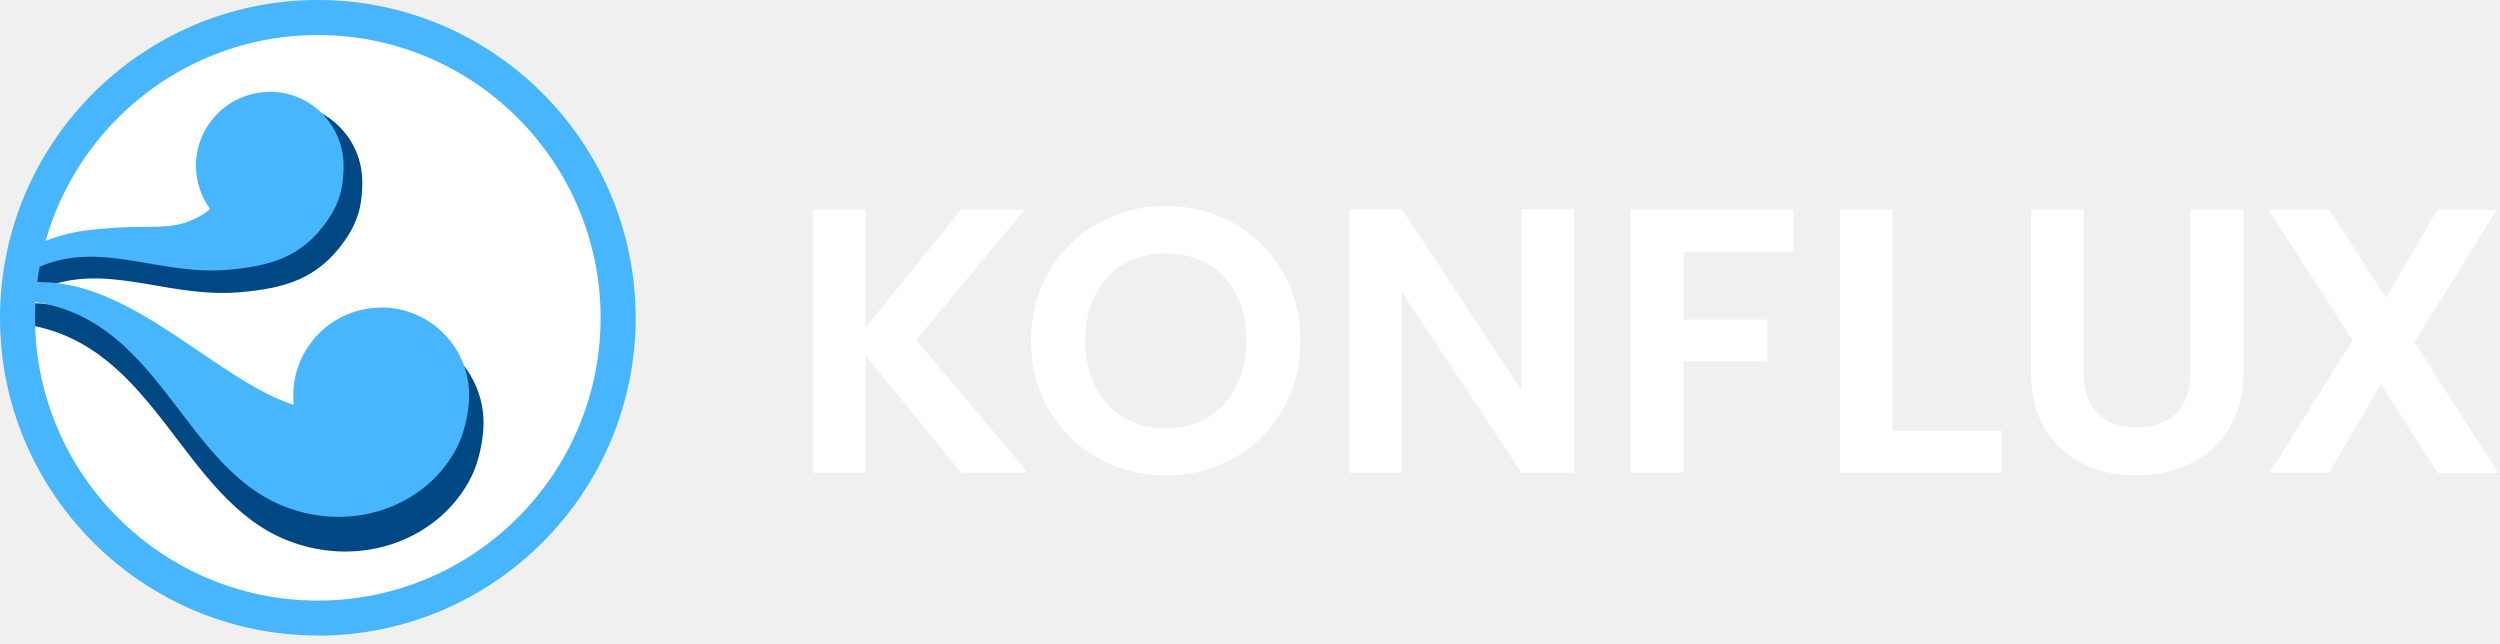
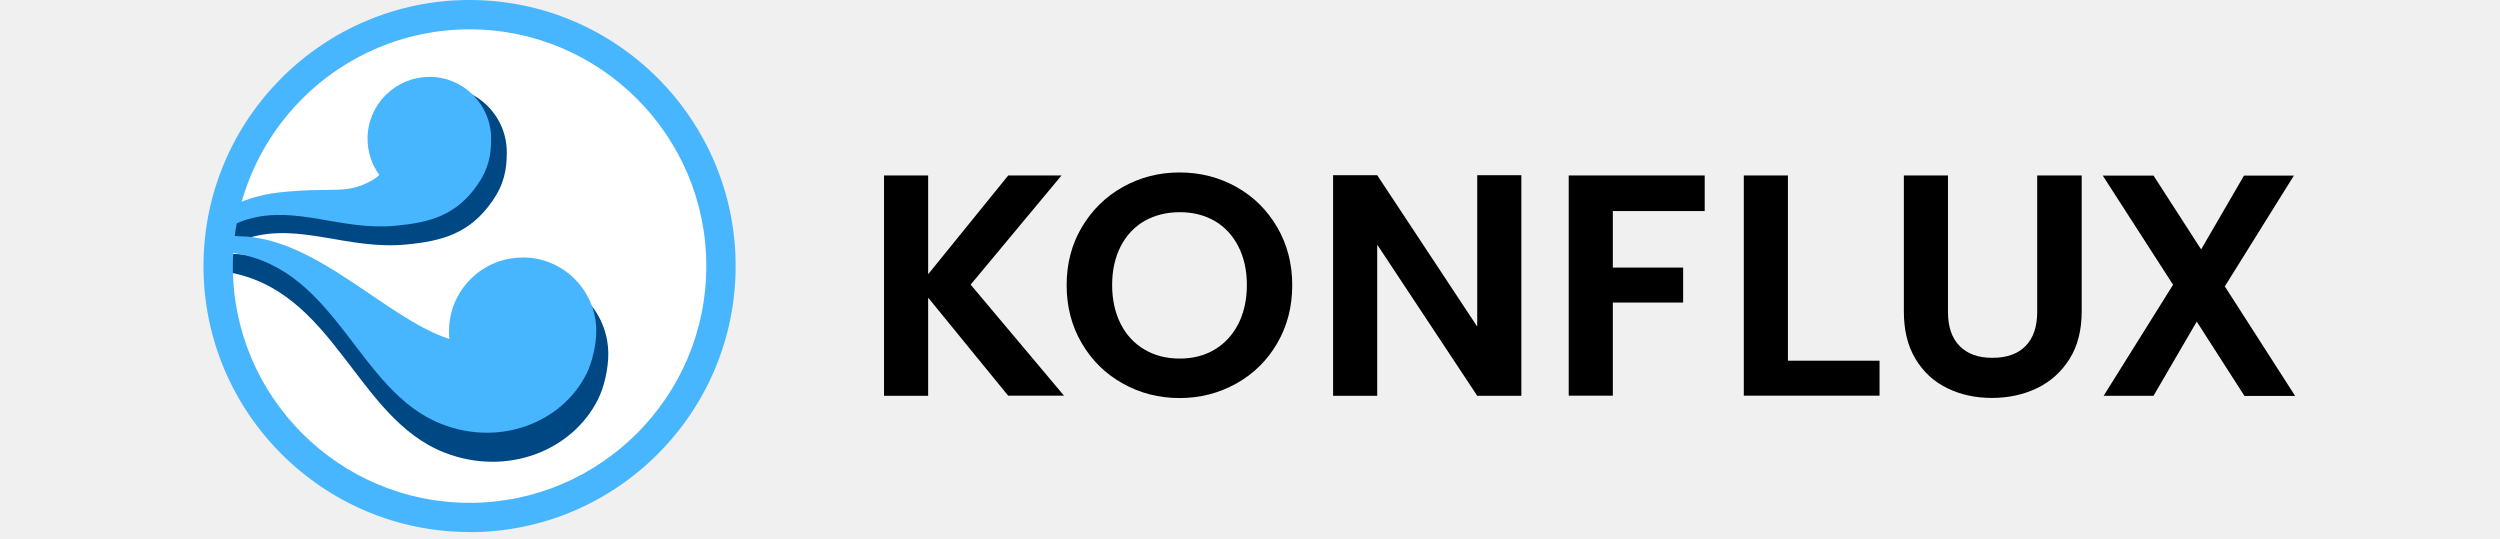
- <svg xmlns="http://www.w3.org/2000/svg" width="167" height="43" viewBox="0 0 167 43" fill="none">
+ <svg xmlns="http://www.w3.org/2000/svg" width="167" height="36" viewBox="0 0 167 43" fill="currentColor">
  <g clip-path="url(#clip0_41_1743)">
-     <path d="M64.21 31.58L57.82 23.75V31.58H54.3V14H57.82V21.88L64.21 14H68.46L61.21 22.71L68.66 31.57H64.2L64.21 31.58Z" fill="white" />
-     <path d="M73.35 30.6C71.97 29.83 70.88 28.76 70.08 27.39C69.27 26.02 68.87 24.47 68.87 22.75C68.87 21.03 69.27 19.5 70.08 18.13C70.89 16.76 71.98 15.69 73.35 14.92C74.73 14.15 76.24 13.76 77.88 13.76C79.52 13.76 81.06 14.15 82.42 14.92C83.79 15.69 84.87 16.76 85.67 18.13C86.47 19.5 86.87 21.04 86.87 22.75C86.87 24.46 86.47 26.03 85.67 27.39C84.87 28.76 83.79 29.83 82.41 30.6C81.03 31.37 79.52 31.76 77.88 31.76C76.24 31.76 74.72 31.37 73.35 30.6ZM80.68 27.89C81.49 27.41 82.11 26.73 82.57 25.84C83.02 24.95 83.25 23.92 83.25 22.74C83.25 21.56 83.02 20.54 82.57 19.66C82.12 18.78 81.49 18.1 80.68 17.63C79.87 17.16 78.94 16.93 77.89 16.93C76.84 16.93 75.9 17.17 75.08 17.63C74.27 18.1 73.63 18.78 73.18 19.66C72.73 20.54 72.5 21.57 72.5 22.74C72.5 23.91 72.73 24.95 73.18 25.84C73.63 26.73 74.27 27.41 75.08 27.89C75.89 28.37 76.83 28.61 77.89 28.61C78.95 28.61 79.88 28.37 80.68 27.89Z" fill="white" />
-     <path d="M105.15 31.58H101.63L93.65 19.52V31.58H90.13V13.98H93.65L101.63 26.06V13.98H105.15V31.58Z" fill="white" />
-     <path d="M119.78 14V16.84H112.45V21.35H118.06V24.14H112.45V31.57H108.93V14H119.78Z" fill="white" />
-     <path d="M126.43 28.78H133.73V31.57H122.9V14H126.42V28.78H126.43Z" fill="white" />
-     <path d="M139.19 14V24.88C139.19 26.07 139.5 26.98 140.12 27.61C140.74 28.24 141.61 28.55 142.74 28.55C143.87 28.55 144.76 28.24 145.38 27.61C146 26.98 146.31 26.07 146.31 24.88V14H149.86V24.85C149.86 26.34 149.54 27.61 148.89 28.64C148.24 29.67 147.38 30.45 146.3 30.97C145.22 31.49 144.01 31.75 142.69 31.75C141.37 31.75 140.19 31.49 139.13 30.97C138.06 30.45 137.22 29.67 136.6 28.64C135.98 27.61 135.67 26.35 135.67 24.85V14H139.19Z" fill="white" />
-     <path d="M162.84 31.58L159.04 25.66L155.59 31.58H151.61L157.15 22.72L151.54 14.01H155.59L159.39 19.9L162.81 14.01H166.79L161.28 22.85L166.89 31.59H162.84V31.58Z" fill="white" />
+     <path d="M64.21 31.58L57.82 23.75V31.58H54.3V14H57.82V21.88L64.21 14H68.46L61.21 22.71L68.66 31.57H64.2L64.21 31.58Z" fill="currentColor" />
+     <path d="M73.35 30.6C71.97 29.83 70.88 28.76 70.08 27.39C69.27 26.02 68.87 24.47 68.87 22.75C68.87 21.03 69.27 19.5 70.08 18.13C70.89 16.76 71.98 15.69 73.35 14.92C74.73 14.15 76.24 13.76 77.88 13.76C79.52 13.76 81.06 14.15 82.42 14.92C83.79 15.69 84.87 16.76 85.67 18.13C86.47 19.5 86.87 21.04 86.87 22.75C86.87 24.46 86.47 26.03 85.67 27.39C84.87 28.76 83.79 29.83 82.41 30.6C81.03 31.37 79.52 31.76 77.88 31.76C76.24 31.76 74.72 31.37 73.35 30.6ZM80.68 27.89C81.49 27.41 82.11 26.73 82.57 25.84C83.02 24.95 83.25 23.92 83.25 22.74C83.25 21.56 83.02 20.54 82.57 19.66C82.12 18.78 81.49 18.1 80.68 17.63C79.87 17.16 78.94 16.93 77.89 16.93C76.84 16.93 75.9 17.17 75.08 17.63C74.27 18.1 73.63 18.78 73.18 19.66C72.73 20.54 72.5 21.57 72.5 22.74C72.5 23.91 72.73 24.95 73.18 25.84C73.63 26.73 74.27 27.41 75.08 27.89C75.89 28.37 76.83 28.61 77.89 28.61C78.95 28.61 79.88 28.37 80.68 27.89Z" fill="currentColor" />
+     <path d="M105.15 31.58H101.63L93.65 19.52V31.58H90.13V13.98H93.65L101.63 26.06V13.98H105.15V31.58Z" fill="currentColor" />
+     <path d="M119.78 14V16.84H112.45V21.35H118.06V24.14H112.45V31.57H108.93V14H119.78Z" fill="currentColor" />
+     <path d="M126.43 28.78H133.73V31.57H122.9V14H126.42V28.78H126.43Z" fill="currentColor" />
+     <path d="M139.19 14V24.88C139.19 26.07 139.5 26.98 140.12 27.61C140.74 28.24 141.61 28.55 142.74 28.55C143.87 28.55 144.76 28.24 145.38 27.61C146 26.98 146.31 26.07 146.31 24.88V14H149.86V24.85C149.86 26.34 149.54 27.61 148.89 28.64C148.24 29.67 147.38 30.45 146.3 30.97C145.22 31.49 144.01 31.75 142.69 31.75C141.37 31.75 140.19 31.49 139.13 30.97C138.06 30.45 137.22 29.67 136.6 28.64C135.98 27.61 135.67 26.35 135.67 24.85V14H139.19Z" fill="currentColor" />
+     <path d="M162.84 31.58L159.04 25.66L155.59 31.58H151.61L157.15 22.72L151.54 14.01H155.59L159.39 19.9L162.81 14.01H166.79L161.28 22.85L166.89 31.59H162.84V31.58Z" fill="currentColor" />
    <path d="M21.21 40.52C31.98 40.52 40.71 31.79 40.71 21.02C40.71 10.251 31.98 1.52 21.21 1.52C10.44 1.52 1.71 10.251 1.71 21.02C1.71 31.79 10.44 40.52 21.21 40.52Z" fill="white" />
    <path d="M26.08 22.04C22.65 22.04 19.86 24.82 19.86 28.26C19.86 28.49 19.87 28.71 19.9 28.93C14.52 27.19 8.64 20.31 2.14 20.25C1.65 20.25 1.12 20.29 0.6 20.38V21.67C0.99 21.63 1.4 21.63 1.8 21.69C10.46 23.06 12.12 33.35 19.25 36.12C24.2 38.04 29.42 35.98 31.48 31.86C31.98 30.87 32.3 29.39 32.3 28.25C32.3 24.82 29.52 22.03 26.08 22.03V22.04Z" fill="#004884" />
    <path d="M18.99 6.94C16.11 6.94 13.77 9.28 13.77 12.16C13.77 13.3 14.14 14.36 14.76 15.22C14.57 15.4 14.33 15.57 14.04 15.73C11.91 16.92 10.81 16.21 6.34 16.69C4.62 16.87 2.51 17.46 0.96 18.77C0.72 19.51 0.51 20.27 0.36 21.05C1.02 20.3 2.04 19.43 3.66 18.96C7.75 17.77 11.53 19.95 16.16 19.51C19.05 19.24 21.24 18.63 23.03 16.07C23.99 14.7 24.2 13.54 24.2 12.15C24.2 9.27 21.86 6.93 18.98 6.93L18.99 6.94Z" fill="#004884" />
    <path d="M25.46 20.55C22.22 20.55 19.59 23.18 19.59 26.42C19.59 26.63 19.6 26.85 19.62 27.05C14.54 25.4 8.98 18.91 2.84 18.85C1.87 18.85 2.15 18.46 1.18 18.79V19.96C2.03 19.7 1.57 20.06 2.52 20.21C10.7 21.51 12.28 31.22 19.01 33.84C23.68 35.66 28.62 33.71 30.56 29.82C31.03 28.88 31.34 27.48 31.34 26.41C31.34 23.17 28.71 20.54 25.47 20.54L25.46 20.55Z" fill="#48B5FF" />
    <path d="M18.02 6.14C15.3 6.14 13.09 8.35 13.09 11.07C13.09 12.15 13.44 13.15 14.03 13.96C13.85 14.13 13.63 14.29 13.35 14.44C11.33 15.56 10.3 14.89 6.08 15.35C4.46 15.52 2.46 16.07 1 17.31C0.77 18.01 0.58 18.73 0.43 19.47C1.06 18.76 2.02 17.94 3.55 17.49C7.42 16.36 10.99 18.43 15.36 18.01C18.09 17.75 20.16 17.18 21.85 14.76C22.76 13.46 22.95 12.37 22.95 11.06C22.95 8.34 20.74 6.13 18.02 6.13V6.14Z" fill="#48B5FF" />
    <path d="M21.23 42.45C9.52 42.45 0 32.93 0 21.23C0 9.53 9.52 0 21.23 0C32.94 0 42.46 9.52 42.46 21.23C42.46 32.94 32.94 42.46 21.23 42.46V42.45ZM21.23 2.34C10.81 2.34 2.34 10.81 2.34 21.23C2.34 31.65 10.81 40.12 21.23 40.12C31.65 40.12 40.12 31.65 40.12 21.23C40.12 10.81 31.64 2.34 21.23 2.34Z" fill="#48B5FF" />
  </g>
  <defs>
    <clipPath id="clip0_41_1743">
-       <rect width="166.9" height="42.45" fill="white" />
+       <rect width="166.9" height="42.45" fill="currentColor" />
    </clipPath>
  </defs>
</svg>
